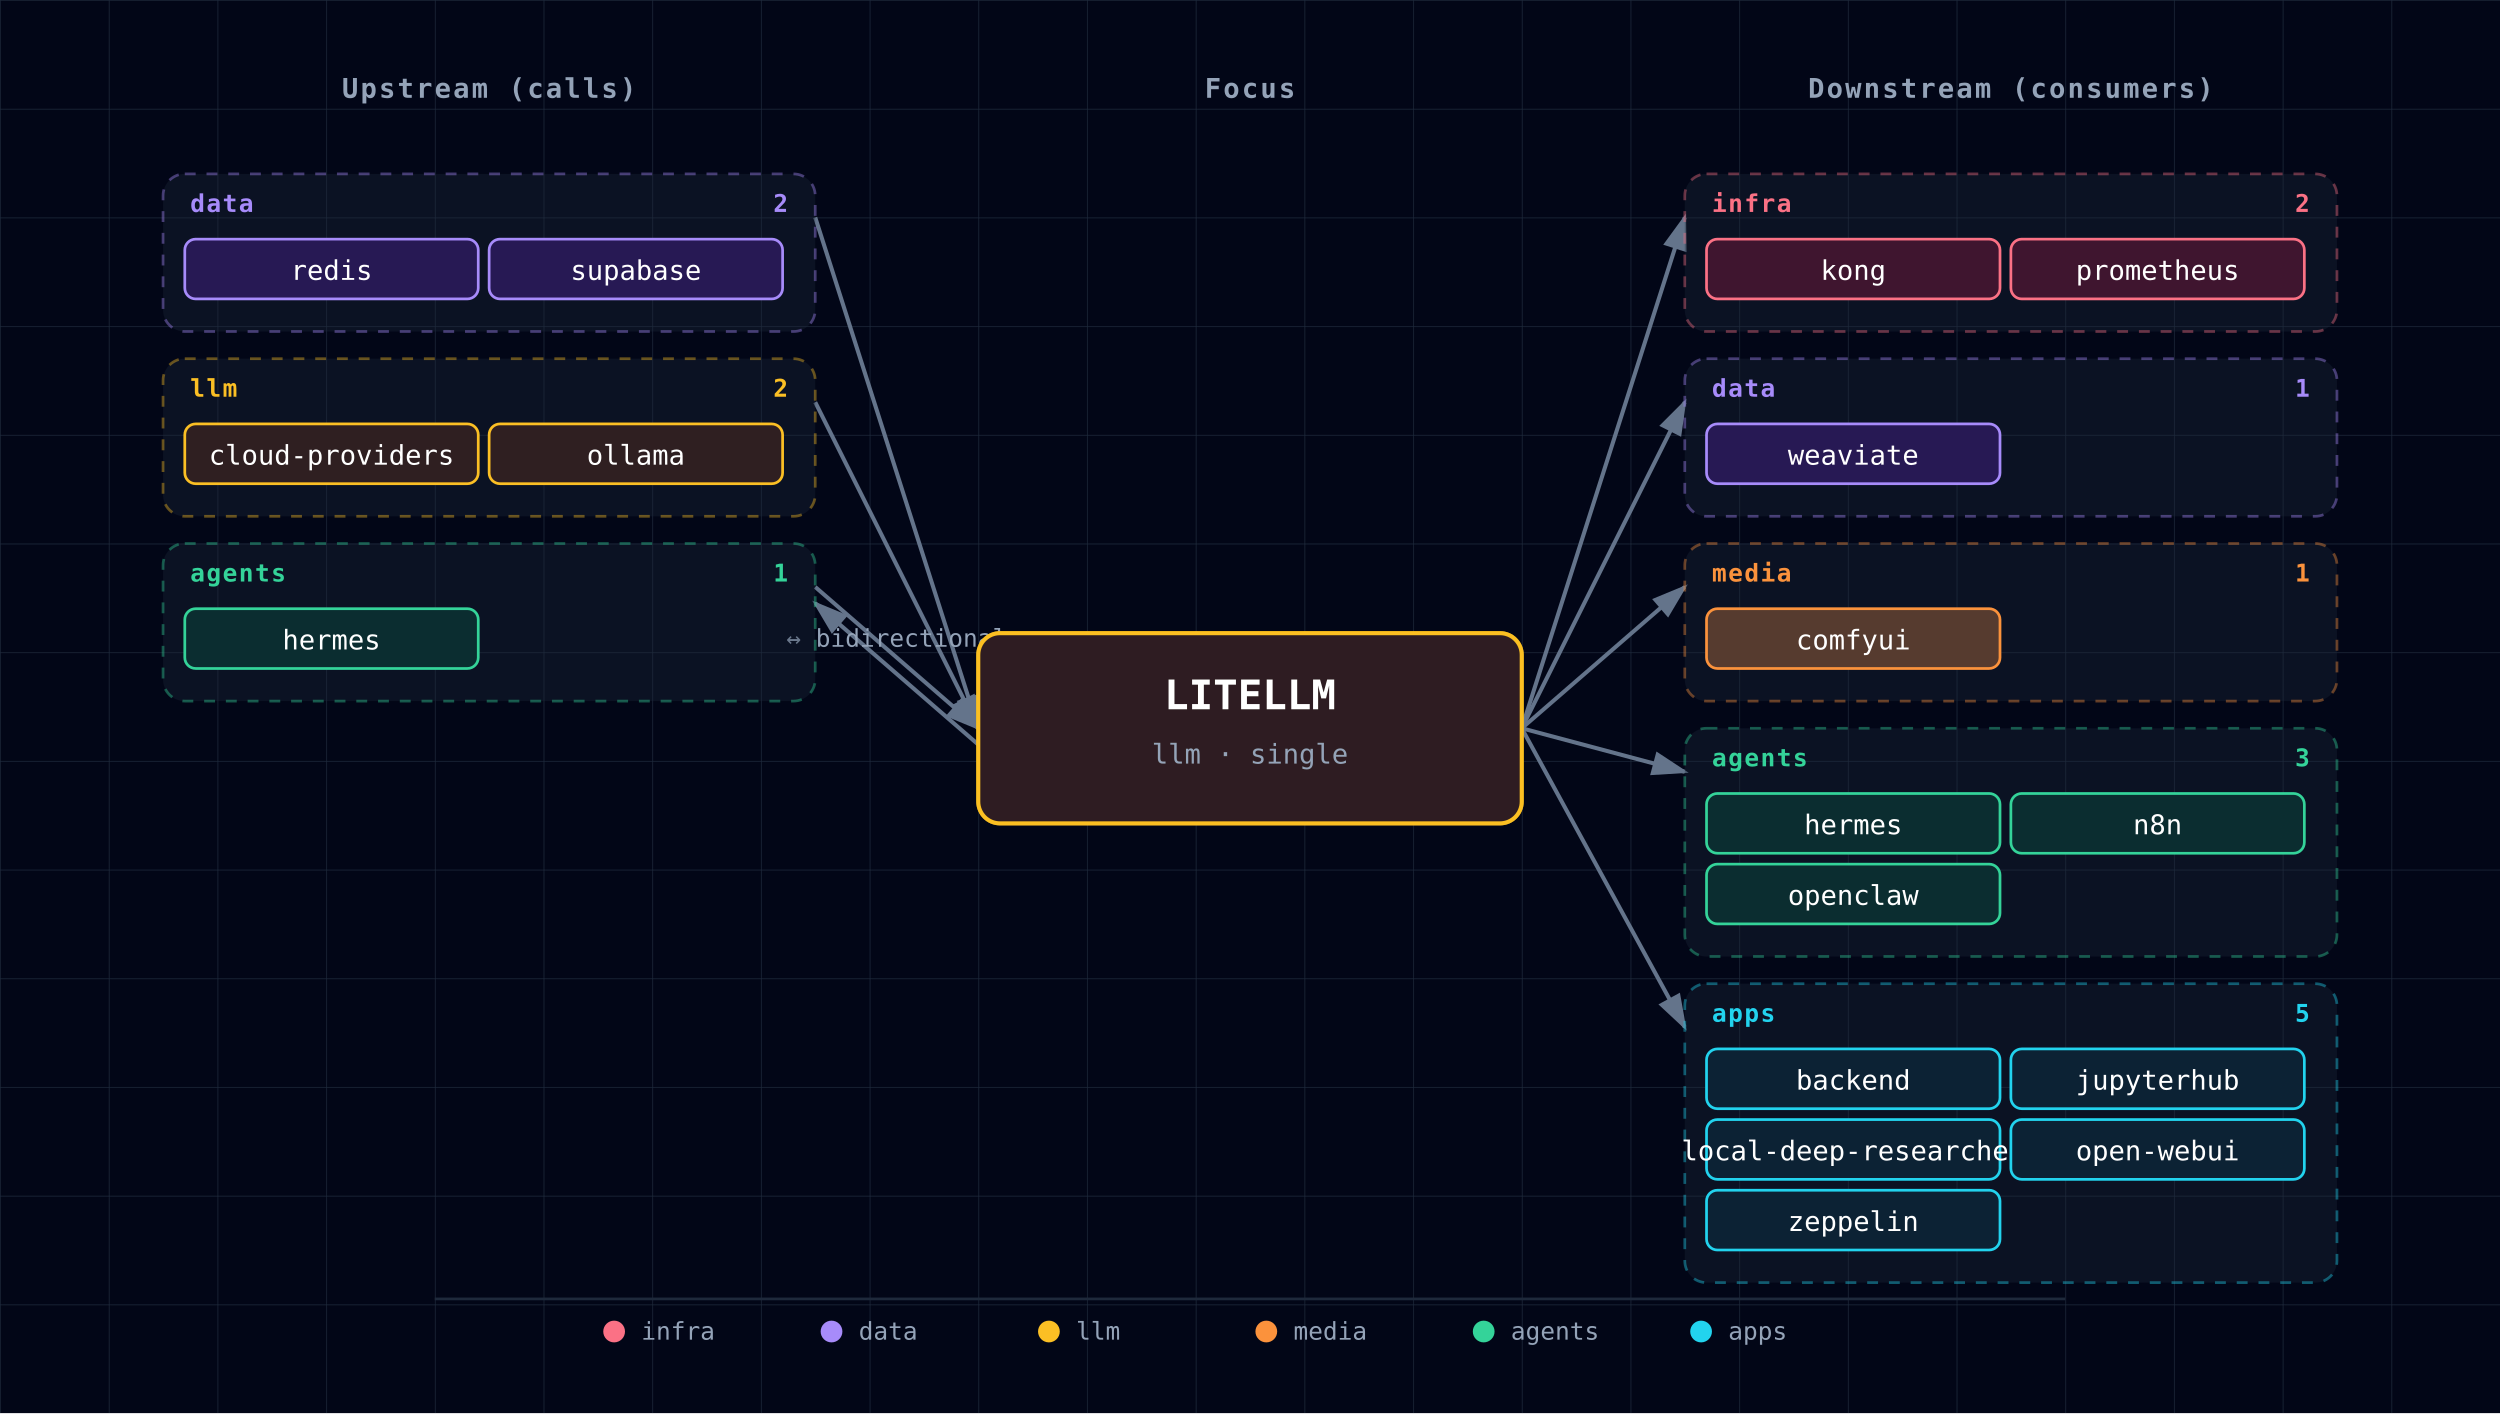
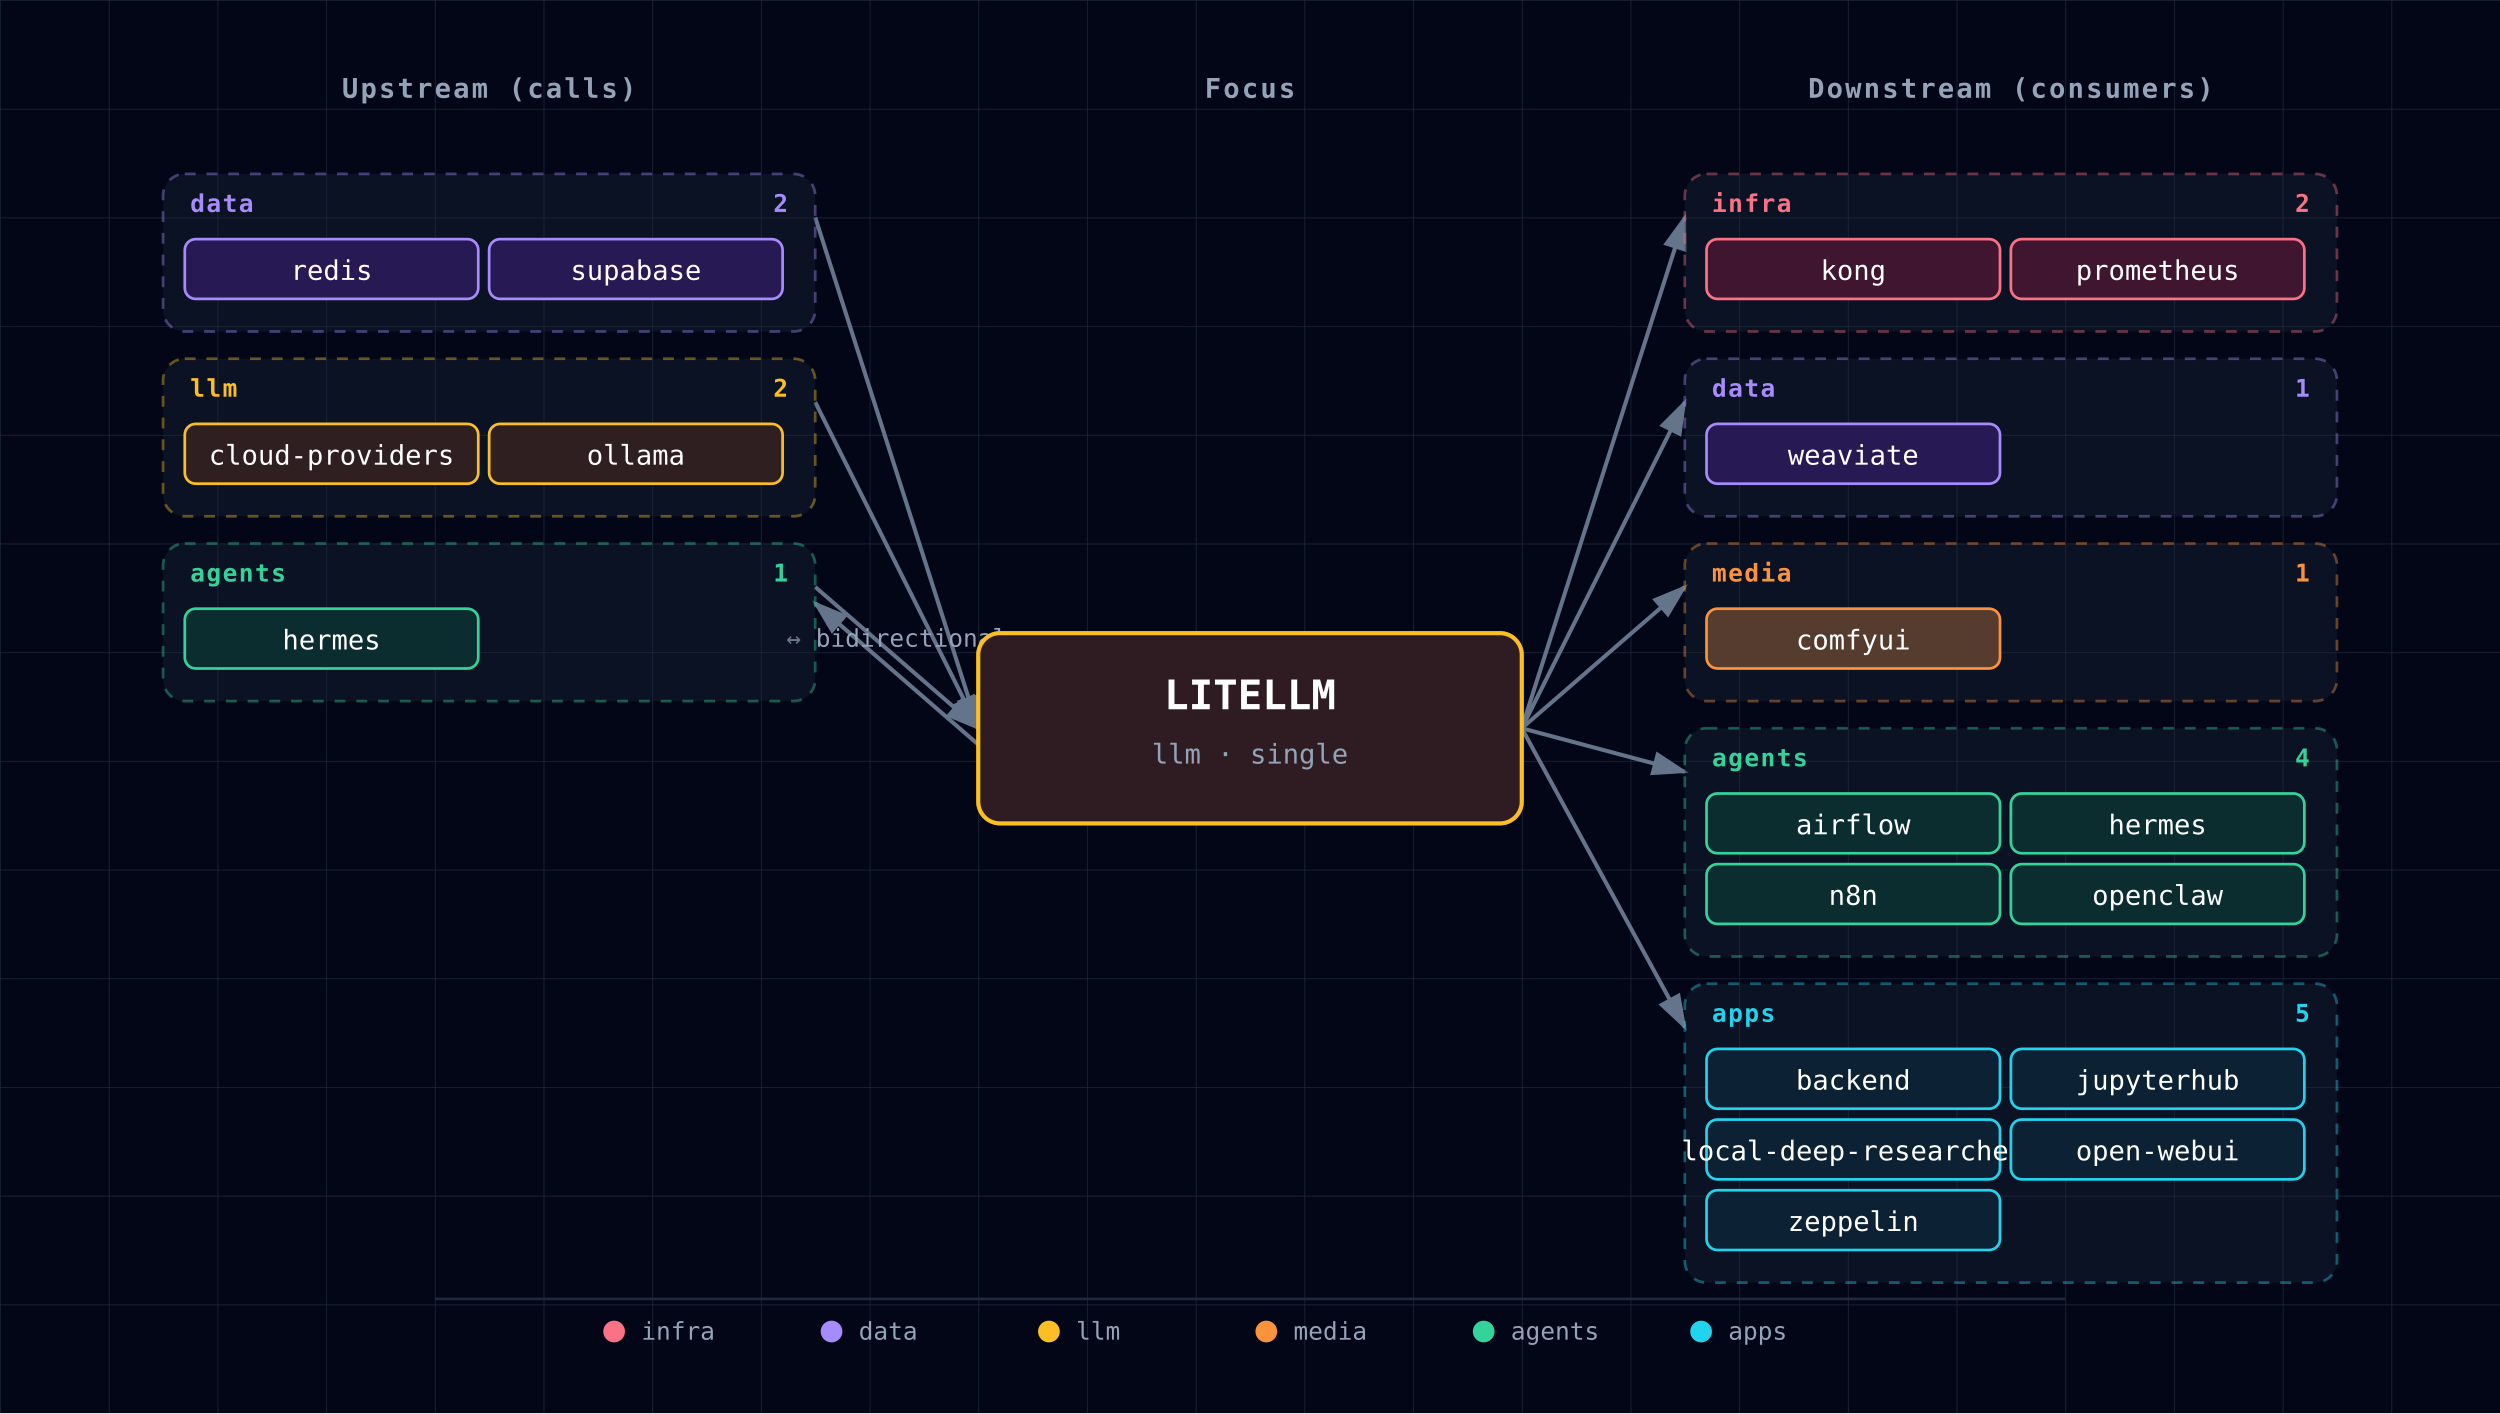
<svg xmlns="http://www.w3.org/2000/svg" viewBox="0 0 920 520" font-family="'JetBrains Mono', 'Fira Code', Menlo, Consolas, monospace">
  <defs>
    <pattern id="grid" width="40" height="40" patternUnits="userSpaceOnUse">
      <path d="M 40 0 L 0 0 0 40" fill="none" stroke="#1e293b" stroke-width="0.5" />
    </pattern>
    <marker id="arrowhead" markerWidth="9" markerHeight="6" refX="8" refY="3" orient="auto">
      <polygon points="0 0, 9 3, 0 6" fill="#64748b" />
    </marker>
    <filter id="focus-glow" x="-50%" y="-50%" width="200%" height="200%">
      <feGaussianBlur in="SourceAlpha" stdDeviation="6" />
      <feFlood flood-color="#fbbf24" flood-opacity="0.6" />
      <feComposite in2="SourceAlpha" operator="in" />
      <feMerge>
        <feMergeNode />
        <feMergeNode in="SourceGraphic" />
      </feMerge>
    </filter>
  </defs>
  <rect width="920" height="520" fill="#020617" />
  <rect width="920" height="520" fill="url(#grid)" />
  <text x="180" y="36" fill="#94a3b8" font-size="10" font-weight="600" text-anchor="middle" letter-spacing="0.08em">Upstream (calls)</text>
  <text x="460" y="36" fill="#94a3b8" font-size="10" font-weight="600" text-anchor="middle" letter-spacing="0.08em">Focus</text>
  <text x="740" y="36" fill="#94a3b8" font-size="10" font-weight="600" text-anchor="middle" letter-spacing="0.08em">Downstream (consumers)</text>
  <line x1="300" y1="80" x2="360" y2="268" stroke="#64748b" stroke-width="1.5" marker-end="url(#arrowhead)" />
  <line x1="300" y1="148" x2="360" y2="268" stroke="#64748b" stroke-width="1.5" marker-end="url(#arrowhead)" />
  <line x1="300" y1="216" x2="360" y2="268" stroke="#64748b" stroke-width="1.5" marker-end="url(#arrowhead)" />
  <line x1="360" y1="274" x2="300" y2="222" stroke="#64748b" stroke-width="1.5" marker-end="url(#arrowhead)" />
  <text x="330" y="238" fill="#94a3b8" font-size="9" text-anchor="middle">↔ bidirectional</text>
  <line x1="560" y1="268" x2="620" y2="80" stroke="#64748b" stroke-width="1.5" marker-end="url(#arrowhead)" />
  <line x1="560" y1="268" x2="620" y2="148" stroke="#64748b" stroke-width="1.5" marker-end="url(#arrowhead)" />
  <line x1="560" y1="268" x2="620" y2="216" stroke="#64748b" stroke-width="1.5" marker-end="url(#arrowhead)" />
  <line x1="560" y1="268" x2="620" y2="284" stroke="#64748b" stroke-width="1.5" marker-end="url(#arrowhead)" />
  <line x1="560" y1="268" x2="620" y2="378" stroke="#64748b" stroke-width="1.5" marker-end="url(#arrowhead)" />
  <g>
    <g class="cluster">
      <rect x="60" y="64" width="240" height="58" rx="8" fill="rgba(30,41,59,0.35)" stroke="#a78bfa" stroke-width="1" stroke-dasharray="4,4" stroke-opacity="0.4" />
      <text x="70" y="78" fill="#a78bfa" font-size="9" font-weight="700" text-anchor="start" style="letter-spacing:0.06em;text-transform:uppercase;">data</text>
      <text x="290" y="78" fill="#a78bfa" font-size="9" font-weight="600" text-anchor="end">2</text>
    </g>
    <g>
      <rect x="68" y="88" width="108" height="22" rx="4" fill="#0f172a" />
      <rect x="68" y="88" width="108" height="22" rx="4" fill="rgba(76, 29, 149, 0.4)" stroke="#a78bfa" stroke-width="1" />
      <text x="122" y="103" fill="white" font-size="10" text-anchor="middle">redis</text>
    </g>
    <g>
      <rect x="180" y="88" width="108" height="22" rx="4" fill="#0f172a" />
      <rect x="180" y="88" width="108" height="22" rx="4" fill="rgba(76, 29, 149, 0.4)" stroke="#a78bfa" stroke-width="1" />
      <text x="234" y="103" fill="white" font-size="10" text-anchor="middle">supabase</text>
    </g>
    <g class="cluster">
      <rect x="60" y="132" width="240" height="58" rx="8" fill="rgba(30,41,59,0.35)" stroke="#fbbf24" stroke-width="1" stroke-dasharray="4,4" stroke-opacity="0.4" />
      <text x="70" y="146" fill="#fbbf24" font-size="9" font-weight="700" text-anchor="start" style="letter-spacing:0.06em;text-transform:uppercase;">llm</text>
      <text x="290" y="146" fill="#fbbf24" font-size="9" font-weight="600" text-anchor="end">2</text>
    </g>
    <g>
      <rect x="68" y="156" width="108" height="22" rx="4" fill="#0f172a" />
      <rect x="68" y="156" width="108" height="22" rx="4" fill="rgba(120, 53, 15, 0.3)" stroke="#fbbf24" stroke-width="1" />
      <text x="122" y="171" fill="white" font-size="10" text-anchor="middle">cloud-providers</text>
    </g>
    <g>
      <rect x="180" y="156" width="108" height="22" rx="4" fill="#0f172a" />
      <rect x="180" y="156" width="108" height="22" rx="4" fill="rgba(120, 53, 15, 0.3)" stroke="#fbbf24" stroke-width="1" />
      <text x="234" y="171" fill="white" font-size="10" text-anchor="middle">ollama</text>
    </g>
    <g class="cluster">
      <rect x="60" y="200" width="240" height="58" rx="8" fill="rgba(30,41,59,0.35)" stroke="#34d399" stroke-width="1" stroke-dasharray="4,4" stroke-opacity="0.4" />
      <text x="70" y="214" fill="#34d399" font-size="9" font-weight="700" text-anchor="start" style="letter-spacing:0.06em;text-transform:uppercase;">agents</text>
      <text x="290" y="214" fill="#34d399" font-size="9" font-weight="600" text-anchor="end">1</text>
    </g>
    <g>
      <rect x="68" y="224" width="108" height="22" rx="4" fill="#0f172a" />
      <rect x="68" y="224" width="108" height="22" rx="4" fill="rgba(6, 78, 59, 0.4)" stroke="#34d399" stroke-width="1" />
      <text x="122" y="239" fill="white" font-size="10" text-anchor="middle">hermes</text>
    </g>
  </g>
  <g>
    <g class="cluster">
      <rect x="620" y="64" width="240" height="58" rx="8" fill="rgba(30,41,59,0.35)" stroke="#fb7185" stroke-width="1" stroke-dasharray="4,4" stroke-opacity="0.4" />
      <text x="630" y="78" fill="#fb7185" font-size="9" font-weight="700" text-anchor="start" style="letter-spacing:0.06em;text-transform:uppercase;">infra</text>
      <text x="850" y="78" fill="#fb7185" font-size="9" font-weight="600" text-anchor="end">2</text>
    </g>
    <g>
      <rect x="628" y="88" width="108" height="22" rx="4" fill="#0f172a" />
      <rect x="628" y="88" width="108" height="22" rx="4" fill="rgba(136, 19, 55, 0.4)" stroke="#fb7185" stroke-width="1" />
      <text x="682" y="103" fill="white" font-size="10" text-anchor="middle">kong</text>
    </g>
    <g>
      <rect x="740" y="88" width="108" height="22" rx="4" fill="#0f172a" />
      <rect x="740" y="88" width="108" height="22" rx="4" fill="rgba(136, 19, 55, 0.4)" stroke="#fb7185" stroke-width="1" />
      <text x="794" y="103" fill="white" font-size="10" text-anchor="middle">prometheus</text>
    </g>
    <g class="cluster">
      <rect x="620" y="132" width="240" height="58" rx="8" fill="rgba(30,41,59,0.35)" stroke="#a78bfa" stroke-width="1" stroke-dasharray="4,4" stroke-opacity="0.4" />
      <text x="630" y="146" fill="#a78bfa" font-size="9" font-weight="700" text-anchor="start" style="letter-spacing:0.06em;text-transform:uppercase;">data</text>
      <text x="850" y="146" fill="#a78bfa" font-size="9" font-weight="600" text-anchor="end">1</text>
    </g>
    <g>
      <rect x="628" y="156" width="108" height="22" rx="4" fill="#0f172a" />
      <rect x="628" y="156" width="108" height="22" rx="4" fill="rgba(76, 29, 149, 0.4)" stroke="#a78bfa" stroke-width="1" />
      <text x="682" y="171" fill="white" font-size="10" text-anchor="middle">weaviate</text>
    </g>
    <g class="cluster">
      <rect x="620" y="200" width="240" height="58" rx="8" fill="rgba(30,41,59,0.35)" stroke="#fb923c" stroke-width="1" stroke-dasharray="4,4" stroke-opacity="0.4" />
      <text x="630" y="214" fill="#fb923c" font-size="9" font-weight="700" text-anchor="start" style="letter-spacing:0.06em;text-transform:uppercase;">media</text>
      <text x="850" y="214" fill="#fb923c" font-size="9" font-weight="600" text-anchor="end">1</text>
    </g>
    <g>
      <rect x="628" y="224" width="108" height="22" rx="4" fill="#0f172a" />
      <rect x="628" y="224" width="108" height="22" rx="4" fill="rgba(251, 146, 60, 0.3)" stroke="#fb923c" stroke-width="1" />
      <text x="682" y="239" fill="white" font-size="10" text-anchor="middle">comfyui</text>
    </g>
    <g class="cluster">
      <rect x="620" y="268" width="240" height="84" rx="8" fill="rgba(30,41,59,0.35)" stroke="#34d399" stroke-width="1" stroke-dasharray="4,4" stroke-opacity="0.4" />
      <text x="630" y="282" fill="#34d399" font-size="9" font-weight="700" text-anchor="start" style="letter-spacing:0.06em;text-transform:uppercase;">agents</text>
-       <text x="850" y="282" fill="#34d399" font-size="9" font-weight="600" text-anchor="end">3</text>
+       <text x="850" y="282" fill="#34d399" font-size="9" font-weight="600" text-anchor="end">4</text>
    </g>
    <g>
      <rect x="628" y="292" width="108" height="22" rx="4" fill="#0f172a" />
      <rect x="628" y="292" width="108" height="22" rx="4" fill="rgba(6, 78, 59, 0.4)" stroke="#34d399" stroke-width="1" />
-       <text x="682" y="307" fill="white" font-size="10" text-anchor="middle">hermes</text>
+       <text x="682" y="307" fill="white" font-size="10" text-anchor="middle">airflow</text>
    </g>
    <g>
      <rect x="740" y="292" width="108" height="22" rx="4" fill="#0f172a" />
      <rect x="740" y="292" width="108" height="22" rx="4" fill="rgba(6, 78, 59, 0.4)" stroke="#34d399" stroke-width="1" />
-       <text x="794" y="307" fill="white" font-size="10" text-anchor="middle">n8n</text>
+       <text x="794" y="307" fill="white" font-size="10" text-anchor="middle">hermes</text>
    </g>
    <g>
      <rect x="628" y="318" width="108" height="22" rx="4" fill="#0f172a" />
      <rect x="628" y="318" width="108" height="22" rx="4" fill="rgba(6, 78, 59, 0.4)" stroke="#34d399" stroke-width="1" />
-       <text x="682" y="333" fill="white" font-size="10" text-anchor="middle">openclaw</text>
+       <text x="682" y="333" fill="white" font-size="10" text-anchor="middle">n8n</text>
+     </g>
+     <g>
+       <rect x="740" y="318" width="108" height="22" rx="4" fill="#0f172a" />
+       <rect x="740" y="318" width="108" height="22" rx="4" fill="rgba(6, 78, 59, 0.4)" stroke="#34d399" stroke-width="1" />
+       <text x="794" y="333" fill="white" font-size="10" text-anchor="middle">openclaw</text>
    </g>
    <g class="cluster">
      <rect x="620" y="362" width="240" height="110" rx="8" fill="rgba(30,41,59,0.35)" stroke="#22d3ee" stroke-width="1" stroke-dasharray="4,4" stroke-opacity="0.4" />
      <text x="630" y="376" fill="#22d3ee" font-size="9" font-weight="700" text-anchor="start" style="letter-spacing:0.06em;text-transform:uppercase;">apps</text>
      <text x="850" y="376" fill="#22d3ee" font-size="9" font-weight="600" text-anchor="end">5</text>
    </g>
    <g>
      <rect x="628" y="386" width="108" height="22" rx="4" fill="#0f172a" />
      <rect x="628" y="386" width="108" height="22" rx="4" fill="rgba(8, 51, 68, 0.4)" stroke="#22d3ee" stroke-width="1" />
      <text x="682" y="401" fill="white" font-size="10" text-anchor="middle">backend</text>
    </g>
    <g>
      <rect x="740" y="386" width="108" height="22" rx="4" fill="#0f172a" />
      <rect x="740" y="386" width="108" height="22" rx="4" fill="rgba(8, 51, 68, 0.4)" stroke="#22d3ee" stroke-width="1" />
      <text x="794" y="401" fill="white" font-size="10" text-anchor="middle">jupyterhub</text>
    </g>
    <g>
      <rect x="628" y="412" width="108" height="22" rx="4" fill="#0f172a" />
      <rect x="628" y="412" width="108" height="22" rx="4" fill="rgba(8, 51, 68, 0.4)" stroke="#22d3ee" stroke-width="1" />
      <text x="682" y="427" fill="white" font-size="10" text-anchor="middle">local-deep-researcher</text>
    </g>
    <g>
      <rect x="740" y="412" width="108" height="22" rx="4" fill="#0f172a" />
      <rect x="740" y="412" width="108" height="22" rx="4" fill="rgba(8, 51, 68, 0.4)" stroke="#22d3ee" stroke-width="1" />
      <text x="794" y="427" fill="white" font-size="10" text-anchor="middle">open-webui</text>
    </g>
    <g>
      <rect x="628" y="438" width="108" height="22" rx="4" fill="#0f172a" />
      <rect x="628" y="438" width="108" height="22" rx="4" fill="rgba(8, 51, 68, 0.4)" stroke="#22d3ee" stroke-width="1" />
      <text x="682" y="453" fill="white" font-size="10" text-anchor="middle">zeppelin</text>
    </g>
  </g>
  <g class="focus" filter="url(#focus-glow)">
    <rect x="360" y="233" width="200" height="70" rx="8" fill="#0f172a" />
    <rect x="360" y="233" width="200" height="70" rx="8" fill="rgba(120, 53, 15, 0.3)" stroke="#fbbf24" stroke-width="1.5" />
    <text x="460" y="261" fill="white" font-size="15" font-weight="700" text-anchor="middle">LITELLM</text>
    <text x="460" y="281" fill="#94a3b8" font-size="10" text-anchor="middle">llm · single</text>
  </g>
  <g class="legend">
    <line x1="160" y1="478" x2="760" y2="478" stroke="#1e293b" stroke-width="1" />
    <circle cx="226" cy="490" r="4" fill="#fb7185" />
    <text x="236" y="493" fill="#94a3b8" font-size="9" font-weight="400" text-anchor="start">infra</text>
    <circle cx="306" cy="490" r="4" fill="#a78bfa" />
    <text x="316" y="493" fill="#94a3b8" font-size="9" font-weight="400" text-anchor="start">data</text>
    <circle cx="386" cy="490" r="4" fill="#fbbf24" />
    <text x="396" y="493" fill="#94a3b8" font-size="9" font-weight="400" text-anchor="start">llm</text>
    <circle cx="466" cy="490" r="4" fill="#fb923c" />
    <text x="476" y="493" fill="#94a3b8" font-size="9" font-weight="400" text-anchor="start">media</text>
    <circle cx="546" cy="490" r="4" fill="#34d399" />
    <text x="556" y="493" fill="#94a3b8" font-size="9" font-weight="400" text-anchor="start">agents</text>
    <circle cx="626" cy="490" r="4" fill="#22d3ee" />
    <text x="636" y="493" fill="#94a3b8" font-size="9" font-weight="400" text-anchor="start">apps</text>
  </g>
</svg>
